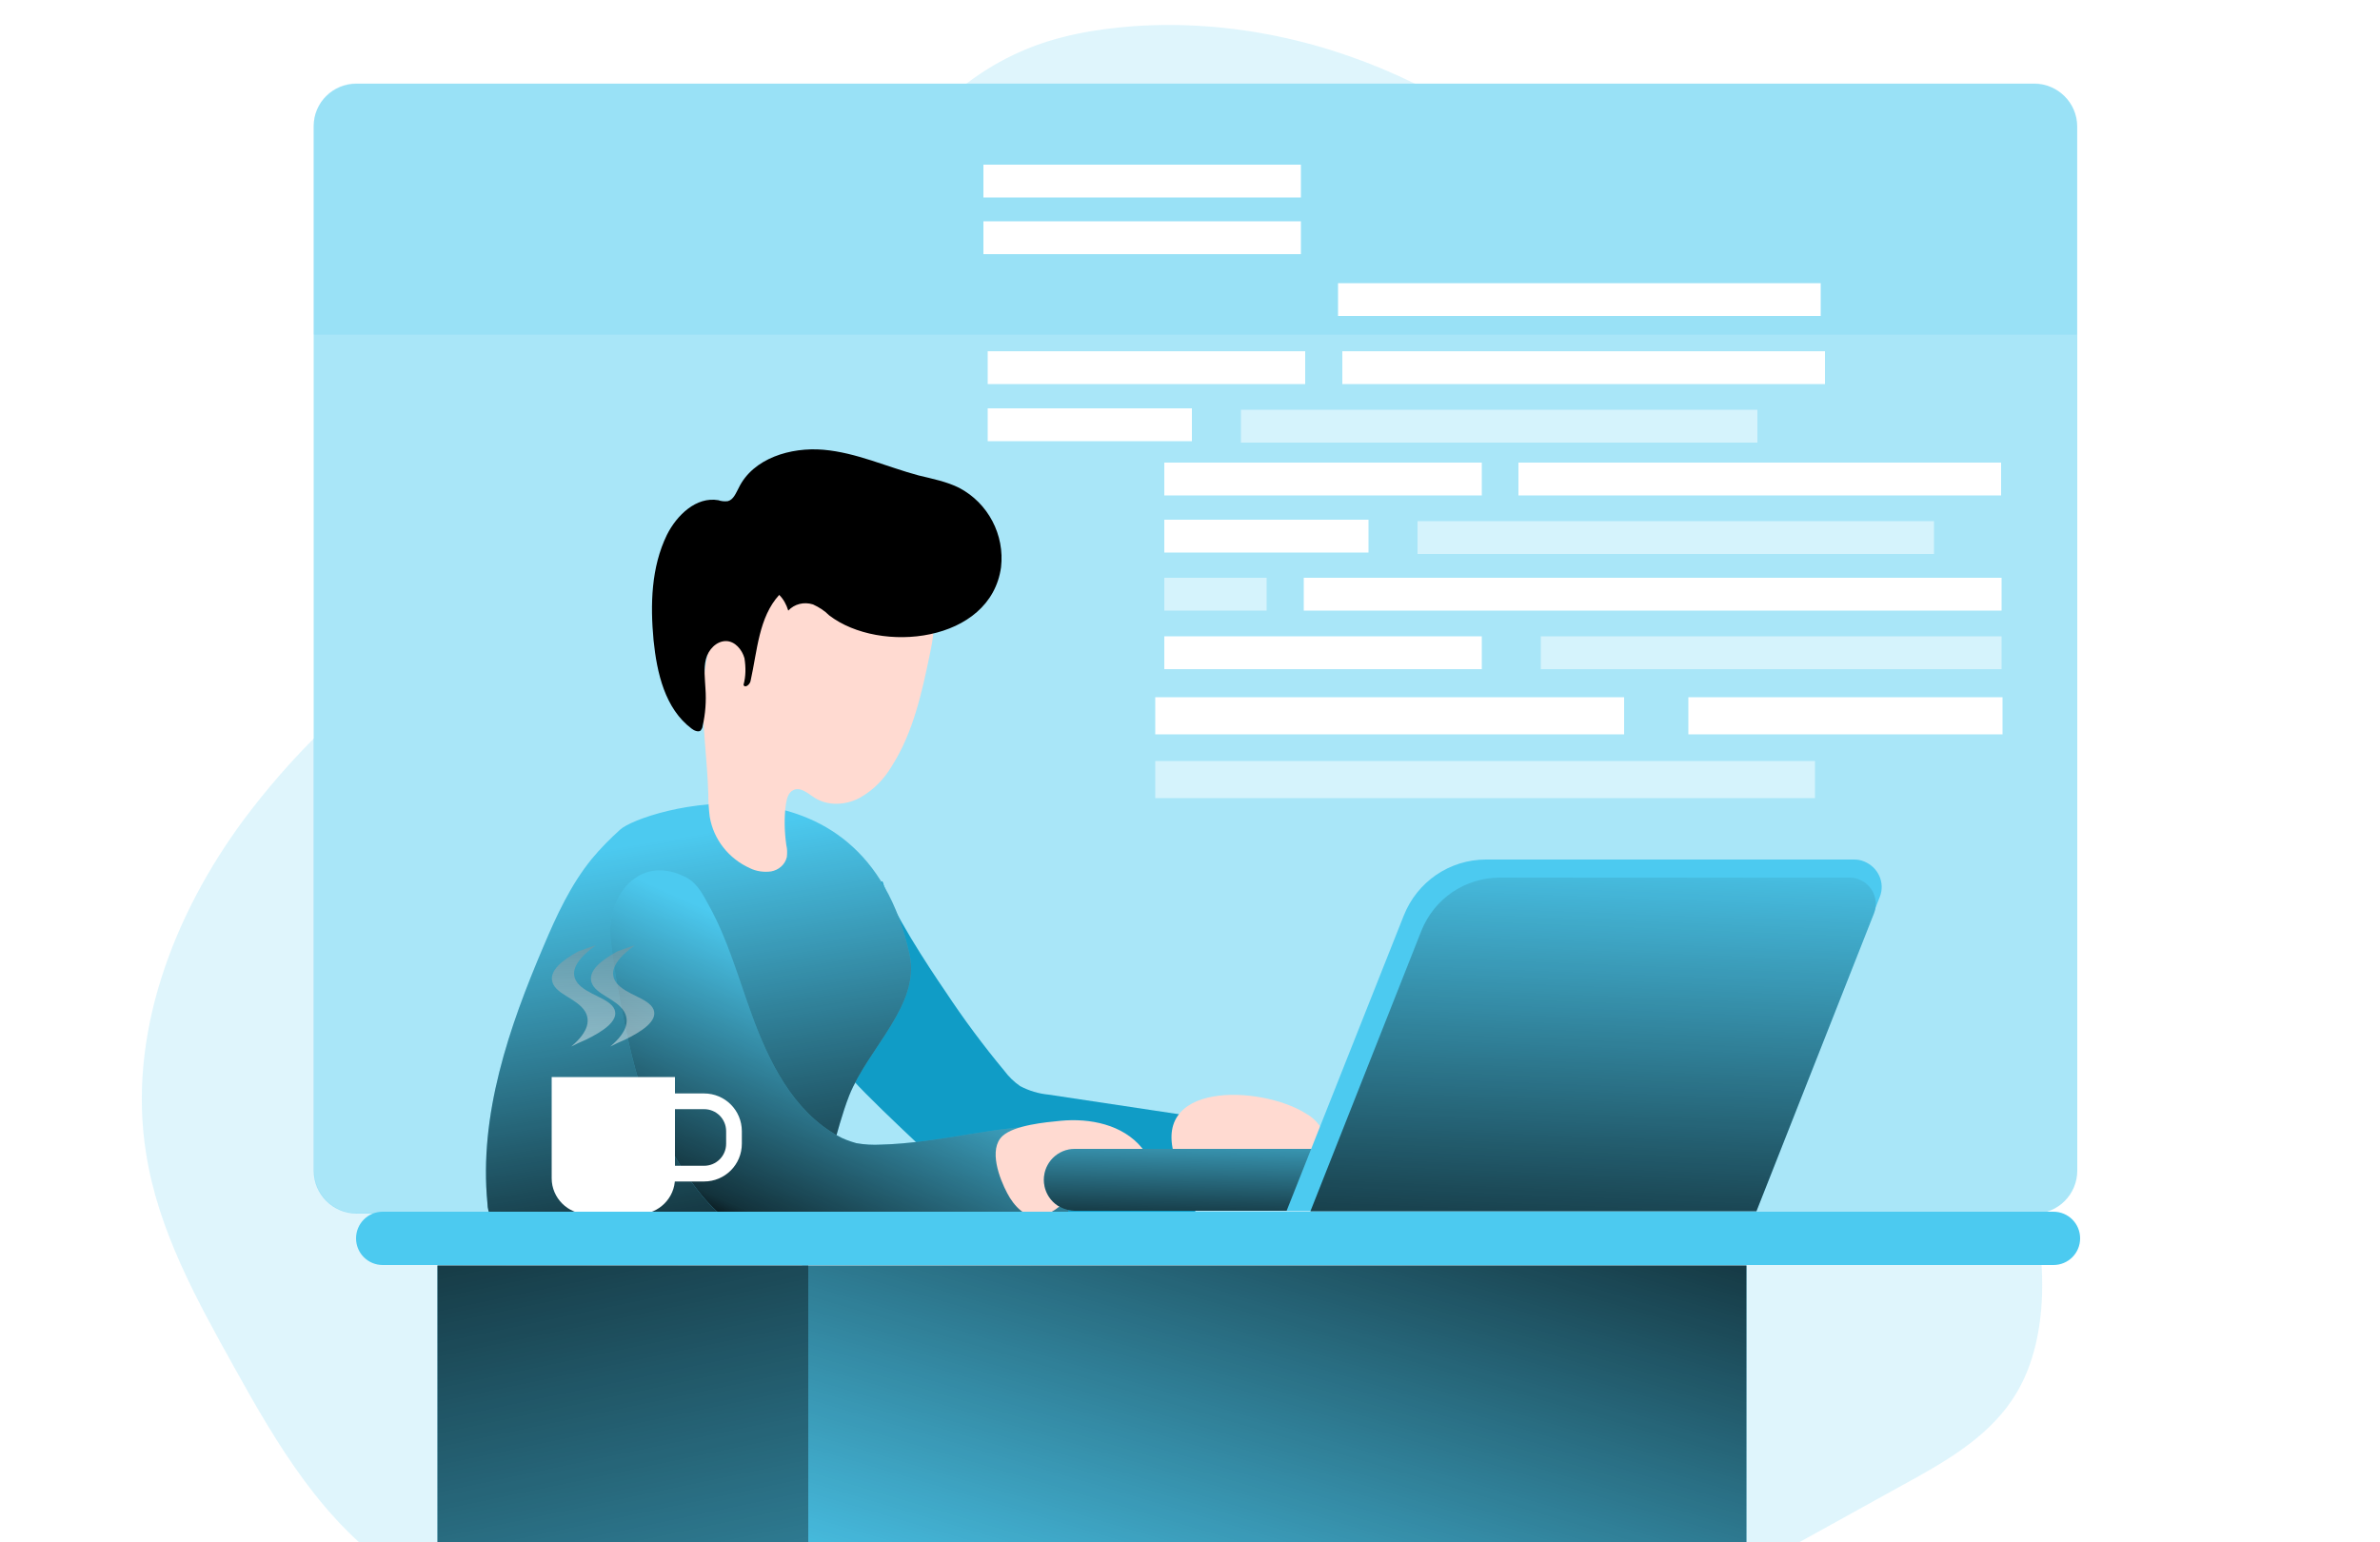
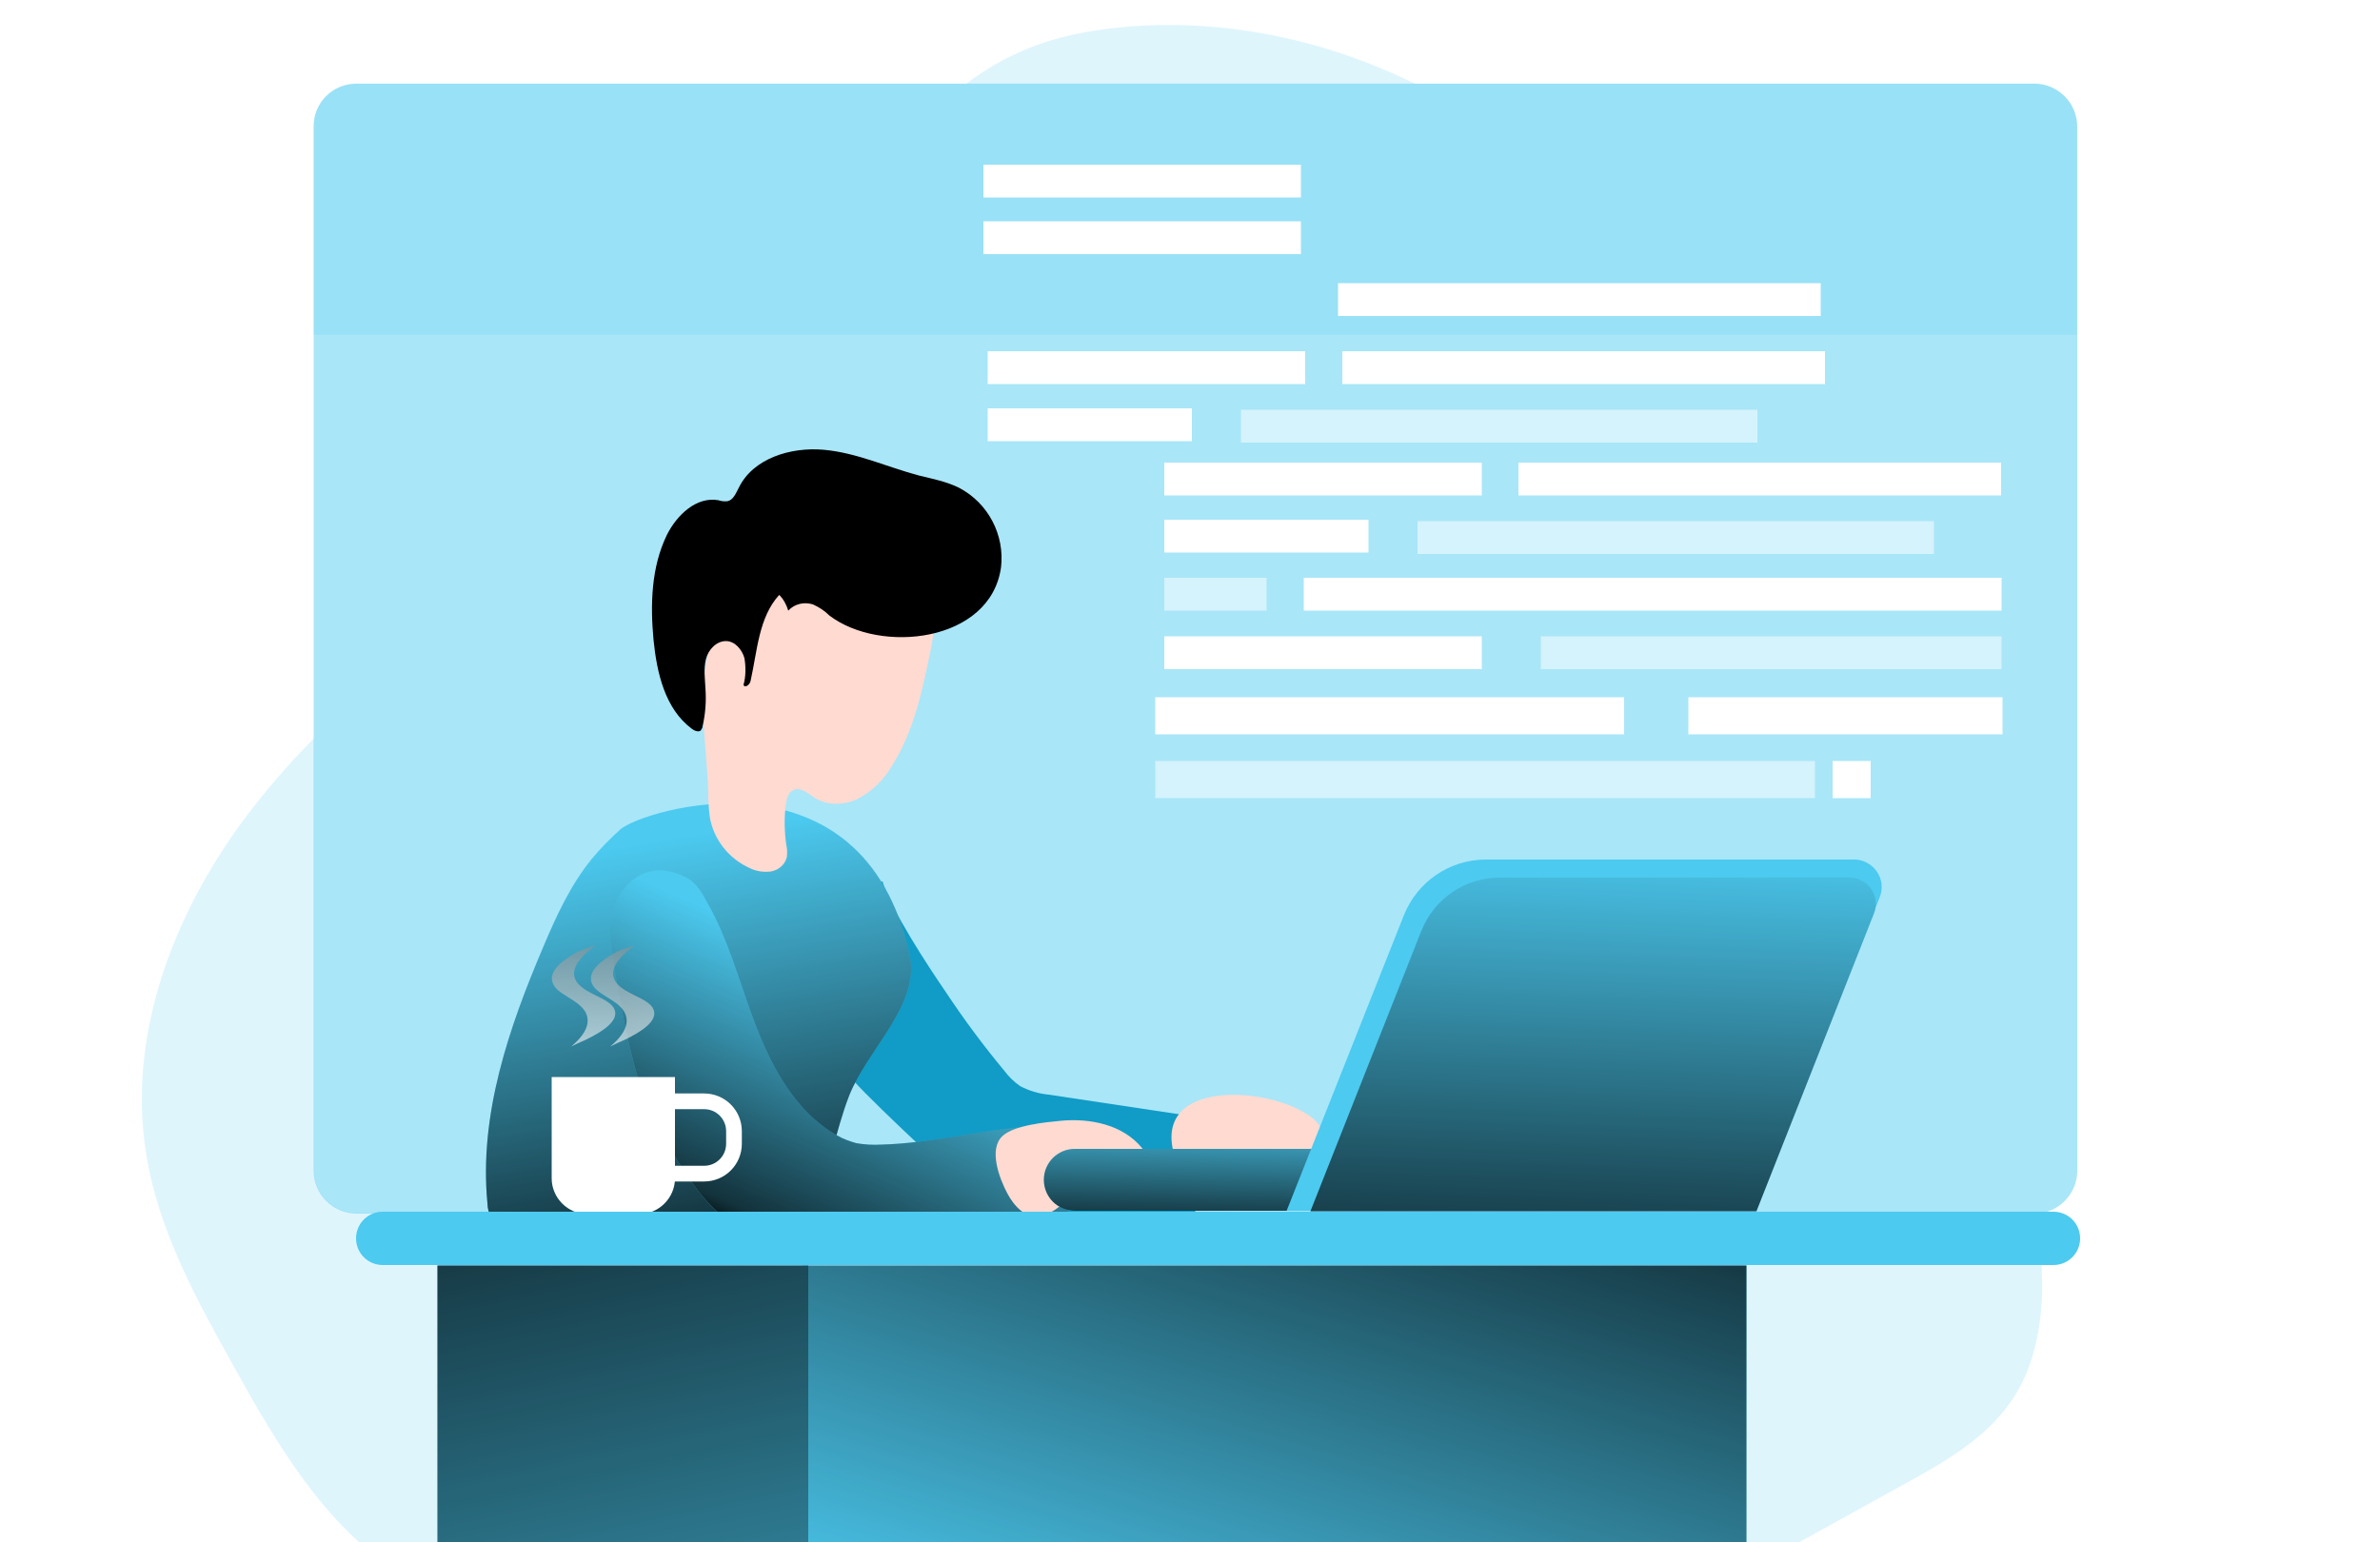
<svg xmlns="http://www.w3.org/2000/svg" version="1.1" class="acercaDeMi__contenedorWebDev__webDev" x="0px" y="0px" viewBox="450 450 500 324" style="enable-background:new 450 450 500 324;" xml:space="preserve">
  <style type="text/css">
- 	.st0{opacity:0.48;fill:hsl(194, 85%, 62%);enable-background:new;}
- 	.st1{opacity:0.18;fill:hsl(194, 85%, 62%);enable-background:new;}
- 	.st2{fill:hsl(194, 85%, 62%);}
- 	.st3{fill:hsl(194, 85%, 42%);}
- 	.st4{fill:url(#SVGID_2_);}
- 	.st5{fill:hsl(11, 100%, 91%);}
- 	.st6{fill:#000;}
- 	.st7{fill:url(#SVGID_3_);}
- 	.st8{fill:hsl(0, 0%, 100%);}
- 	.st9{fill:none;stroke:hsl(0, 0%, 100%);stroke-width:3.3;stroke-miterlimit:10;}
- 	.st10{fill:url(#SVGID_4_);}
- 	.st11{fill:url(#SVGID_5_);}
- 	.st12{fill:url(#SVGID_6_);}
- 	.st13{fill:url(#SVGID_7_);}
- 	.st14{opacity:0.51;fill:hsl(0, 0%, 100%);enable-background:new    ;}
- 	.st15{fill:hsl(306, 100%, 36%);}
- 	.st16{fill:url(#SVGID_8_);}
- 	.st17{fill:url(#SVGID_9_);}
- 	.st18{font-family:'MyriadPro-Regular';}
- 	.st19{font-size:21.943px;}
- 	
- 	.cofeeSmoke{animation: smokeMovement 7s linear infinite; opacity: 0.45;}
- 	.devHand{animation: handMove 2s linear infinite;}
- 	.devLeftHand{animation: handMove 2s linear infinite;animation-delay: 1s;}
- 	.lineWidth1{animation: widthFill1 70s linear infinite;}
- 	.lineWidth2{animation: widthFill2 70s linear infinite;}
- 	.lineWidth3{animation: widthFill3 70s linear infinite;}
- 	.lineWidth4{animation: widthFill4 70s linear infinite;}
- 	.lineWidth5{animation: widthFill5 70s linear infinite;}
- 	.lineWidth6{animation: widthFill6 70s linear infinite;}
- 	.lineWidth7{animation: widthFill7 70s linear infinite;}
- 	.lineWidth8{animation: widthFill8 70s linear infinite;}
- 	.lineWidth9{animation: widthFill9 70s linear infinite;}
- 	.lineWidth10{animation: widthFill10 70s linear infinite;}
- 	.lineWidth11{animation: widthFill11 70s linear infinite;}
- 	.lineWidth12{animation: widthFill12 70s linear infinite;}
- 	.lineWidth13{animation: widthFill13 70s linear infinite;}
- 	.lineWidth14{animation: widthFill14 70s linear infinite;}
- 	.lineWidth15{animation: widthFill15 70s linear infinite;}
- 	.lineWidth16{animation: widthFill16 70s linear infinite;}
- 	.lineWidth17{animation: widthFill17 70s linear infinite;}
- 	.lineWidth18{animation: widthFill18 70s linear infinite;}
+     /* Estilos originales mantenidos para no romper el diseño */
+     .st0{opacity:0.48;fill:hsl(194, 85%, 62%);enable-background:new;}
+     .st1{opacity:0.18;fill:hsl(194, 85%, 62%);enable-background:new;}
+     .st2{fill:hsl(194, 85%, 62%);}
+     .st3{fill:hsl(194, 85%, 42%);}
+     .st4{fill:url(#SVGID_2_);}
+     .st5{fill:hsl(11, 100%, 91%);}
+     .st6{fill:#000;}
+     .st7{fill:url(#SVGID_3_);}
+     .st8{fill:hsl(0, 0%, 100%);}
+     .st9{fill:none;stroke:hsl(0, 0%, 100%);stroke-width:3.3;stroke-miterlimit:10;}
+     .st10{fill:url(#SVGID_4_);}
+     .st11{fill:url(#SVGID_5_);}
+     .st12{fill:url(#SVGID_6_);}
+     .st13{fill:url(#SVGID_7_);}
+     .st14{opacity:0.51;fill:hsl(0, 0%, 100%);enable-background:new     ;}
+     .st15{fill:hsl(306, 100%, 36%);}
+     .st16{fill:url(#SVGID_8_);}
+     .st17{fill:url(#SVGID_9_);}
+     .st18{font-family:'MyriadPro-Regular';}
+     .st19{font-size:21.943px;}
+     
+     /* --- MEJORAS EN LAS ANIMACIONES --- */

- 	@keyframes handMove {
- 		50% {
- 			transform: translate(-2.5px, -2.5px);
- 		}
- 	}
+     /* 1. Humo Mejorado: Solo sube y se desvanece */
+     .cofeeSmoke1 { animation: realisticSmoke 4s ease-out infinite; opacity: 0.6; }
+     /* La segunda onda de humo tiene un retraso para que no vayan iguales */
+     .cofeeSmoke2 { animation: realisticSmoke 4s ease-out infinite; animation-delay: 2s; opacity: 0.6; }

- 	@keyframes smokeMovement {
- 		50% {
- 			opacity: 0;
- 			transform: translateY(-10px);
- 		}
- 		51% {
- 			transform: translateY(10px);
- 		}
- 	}
+     @keyframes realisticSmoke {
+         0% { 
+             opacity: 0.6;
+             transform: translateY(0) translateX(0);
+         }
+         100% { 
+             opacity: 0;
+             /* Sube 25px y se mueve un poco a la derecha */
+             transform: translateY(-25px) translateX(5px);
+         }
+     }

- 	@keyframes widthFill1 {
- 		0% {
- 			width: 0;
- 		}
- 		3% {
- 			width: 66.7px;
- 		}
- 		100% {
- 			width: 66.7px;
- 		}
- 	}
+     /* 2. Manos Mejoradas: Movimiento de tecleo más rápido y vertical */
+     /* Aceleré la animación a 0.5s para que parezca tecleo real */
+     .devHand{animation: typingTap 0.5s ease-in-out infinite;}
+     /* La mano izquierda va a destiempo */
+     .devLeftHand{animation: typingTap 0.5s ease-in-out infinite; animation-delay: 0.25s;}

- 	@keyframes widthFill2 {
- 		0% {
- 			width: 0;
- 		}
- 		3% {
- 			width: 0;
- 		}
- 		6% {
- 			width: 66.7px;
- 		}
- 		100% {
- 			width: 66.7px;
- 		}
- 	}
+     @keyframes typingTap {
+         0%, 100% {
+             transform: translateY(0);
+         }
+         50% {
+             /* Solo movimiento vertical sutil */
+             transform: translateY(-3px);
+         }
+     }

- 	@keyframes widthFill3 {
- 		0% {
- 			width: 0;
- 		}
- 		6% {
- 			width: 0;
- 		}
- 		12% {
- 			width: 101.4px;
- 		}
- 		100% {
- 			width: 101.4px;
- 		}
- 	}
+     /* 3. NUEVO: Cursor Parpadeante */
+     .blinkingCursor {
+         animation: blink 1s step-end infinite;
+     }

- 	@keyframes widthFill4 {
- 		0% {
- 			width: 0;
- 		}
- 		12% {
- 			width: 0;
- 		}
- 		15% {
- 			width: 66.7px;
- 		}
- 		100% {
- 			width: 66.7px;
- 		}
- 	}
+     @keyframes blink {
+         0%, 100% { opacity: 1; }
+         50% { opacity: 0; }
+     }

- 	@keyframes widthFill5 {
- 		0% {
- 			width: 0;
- 		}
- 		15% {
- 			width: 0;
- 		}
- 		21% {
- 			width: 101.4px;
- 		}
- 		100% {
- 			width: 101.4px;
- 		}
- 	}

- 	@keyframes widthFill6 {
- 		0% {
- 			width: 0;
- 		}
- 		21% {
- 			width: 0;
- 		}
- 		24% {
- 			width: 42.9px;
- 		}
- 		100% {
- 			width: 42.9px;
- 		}
- 	}
+     /* Animaciones originales de las líneas (Mantenidas porque son complejas de reescribir) */
+     .lineWidth1{animation: widthFill1 70s linear infinite;}
+     .lineWidth2{animation: widthFill2 70s linear infinite;}
+     .lineWidth3{animation: widthFill3 70s linear infinite;}
+     .lineWidth4{animation: widthFill4 70s linear infinite;}
+     .lineWidth5{animation: widthFill5 70s linear infinite;}
+     .lineWidth6{animation: widthFill6 70s linear infinite;}
+     .lineWidth7{animation: widthFill7 70s linear infinite;}
+     .lineWidth8{animation: widthFill8 70s linear infinite;}
+     .lineWidth9{animation: widthFill9 70s linear infinite;}
+     .lineWidth10{animation: widthFill10 70s linear infinite;}
+     .lineWidth11{animation: widthFill11 70s linear infinite;}
+     .lineWidth12{animation: widthFill12 70s linear infinite;}
+     .lineWidth13{animation: widthFill13 70s linear infinite;}
+     .lineWidth14{animation: widthFill14 70s linear infinite;}
+     .lineWidth15{animation: widthFill15 70s linear infinite;}
+     .lineWidth16{animation: widthFill16 70s linear infinite;}
+     .lineWidth17{animation: widthFill17 70s linear infinite;}
+     .lineWidth18{animation: widthFill18 70s linear infinite;}

- 	@keyframes widthFill7 {
- 		0% {
- 			width: 0;
- 		}
- 		24% {
- 			width: 0;
- 		}
- 		30% {
- 			width: 108.5px;
- 		}
- 		100% {
- 			width: 108.5px;
- 		}
- 	}
- 
- 	@keyframes widthFill8 {
- 		0% {
- 			width: 0;
- 		}
- 		30% {
- 			width: 0;
- 		}
- 		33% {
- 			width: 66.7px;
- 		}
- 		100% {
- 			width: 66.7px;
- 		}
- 	}
- 
- 	@keyframes widthFill9 {
- 		0% {
- 			width: 0;
- 		}
- 		33% {
- 			width: 0;
- 		}
- 		39% {
- 			width: 101.4px;
- 		}
- 		100% {
- 			width: 101.4px;
- 		}
- 	}
- 
- 	@keyframes widthFill10 {
- 		0% {
- 			width: 0;
- 		}
- 		39% {
- 			width: 0;
- 		}
- 		42% {
- 			width: 42.9px;
- 		}
- 		100% {
- 			width: 42.9px;
- 		}
- 	}
- 
- 	@keyframes widthFill11 {
- 		0% {
- 			width: 0;
- 		}
- 		42% {
- 			width: 0;
- 		}
- 		48% {
- 			width: 108.5px;
- 		}
- 		100% {
- 			width: 108.5px;
- 		}
- 	}
- 
- 	@keyframes widthFill12 {
- 		0% {
- 			width: 0;
- 		}
- 		48% {
- 			width: 0;
- 		}
- 		49.5% {
- 			width: 21.5px;
- 		}
- 		100% {
- 			width: 21.5px;
- 		}
- 	}
- 
- 	@keyframes widthFill13 {
- 		0% {
- 			width: 0;
- 		}
- 		49.5% {
- 			width: 0;
- 		}
- 		57% {
- 			width: 146.6px;
- 		}
- 		100% {
- 			width: 146.6px;
- 		}
- 	}
- 
- 	@keyframes widthFill14 {
- 		0% {
- 			width: 0;
- 		}
- 		57% {
- 			width: 0;
- 		}
- 		60% {
- 			width: 66.7px;
- 		}
- 		100% {
- 			width: 66.7px;
- 		}
- 	}
- 
- 	@keyframes widthFill15 {
- 		0% {
- 			width: 0;
- 		}
- 		60% {
- 			width: 0;
- 		}
- 		66% {
- 			width: 96.8px;
- 		}
- 		100% {
- 			width: 96.8px;
- 		}
- 	}
- 
- 	@keyframes widthFill16 {
- 		0% {
- 			width: 0;
- 		}
- 		66% {
- 			width: 0;
- 		}
- 		72% {
- 			width: 98.5px;
- 		}
- 		100% {
- 			width: 98.5px;
- 		}
- 	}
- 
- 	@keyframes widthFill17 {
- 		0% {
- 			width: 0;
- 		}
- 		72% {
- 			width: 0;
- 		}
- 		78% {
- 			width: 66px;
- 		}
- 		100% {
- 			width: 66px;
- 		}
- 	}
- 
- 	@keyframes widthFill18 {
- 		0% {
- 			width: 0;
- 		}
- 		78% {
- 			width: 0;
- 		}
- 		100% {
- 			width: 138.6px;
- 		}
- 	}
+     @keyframes widthFill1 { 0% { width: 0; } 3% { width: 66.7px; } 100% { width: 66.7px; } }
+     @keyframes widthFill2 { 0% { width: 0; } 3% { width: 0; } 6% { width: 66.7px; } 100% { width: 66.7px; } }
+     @keyframes widthFill3 { 0% { width: 0; } 6% { width: 0; } 12% { width: 101.4px; } 100% { width: 101.4px; } }
+     @keyframes widthFill4 { 0% { width: 0; } 12% { width: 0; } 15% { width: 66.7px; } 100% { width: 66.7px; } }
+     @keyframes widthFill5 { 0% { width: 0; } 15% { width: 0; } 21% { width: 101.4px; } 100% { width: 101.4px; } }
+     @keyframes widthFill6 { 0% { width: 0; } 21% { width: 0; } 24% { width: 42.9px; } 100% { width: 42.9px; } }
+     @keyframes widthFill7 { 0% { width: 0; } 24% { width: 0; } 30% { width: 108.5px; } 100% { width: 108.5px; } }
+     @keyframes widthFill8 { 0% { width: 0; } 30% { width: 0; } 33% { width: 66.7px; } 100% { width: 66.7px; } }
+     @keyframes widthFill9 { 0% { width: 0; } 33% { width: 0; } 39% { width: 101.4px; } 100% { width: 101.4px; } }
+     @keyframes widthFill10 { 0% { width: 0; } 39% { width: 0; } 42% { width: 42.9px; } 100% { width: 42.9px; } }
+     @keyframes widthFill11 { 0% { width: 0; } 42% { width: 0; } 48% { width: 108.5px; } 100% { width: 108.5px; } }
+     @keyframes widthFill12 { 0% { width: 0; } 48% { width: 0; } 49.5% { width: 21.5px; } 100% { width: 21.5px; } }
+     @keyframes widthFill13 { 0% { width: 0; } 49.5% { width: 0; } 57% { width: 146.6px; } 100% { width: 146.6px; } }
+     @keyframes widthFill14 { 0% { width: 0; } 57% { width: 0; } 60% { width: 66.7px; } 100% { width: 66.7px; } }
+     @keyframes widthFill15 { 0% { width: 0; } 60% { width: 0; } 66% { width: 96.8px; } 100% { width: 96.8px; } }
+     @keyframes widthFill16 { 0% { width: 0; } 66% { width: 0; } 72% { width: 98.5px; } 100% { width: 98.5px; } }
+     @keyframes widthFill17 { 0% { width: 0; } 72% { width: 0; } 78% { width: 66px; } 100% { width: 66px; } }
+     @keyframes widthFill18 { 0% { width: 0; } 78% { width: 0; } 100% { width: 138.6px; } 100% { width: 138.6px; } }
</style>
-   <path class="st0" d="M524.9,467.6h352.5c4.9,0,9,4,9,9v219.4c0,4.9-4,9-9,9H524.9c-4.9,0-9-4-9-9V476.5  C515.9,471.6,519.9,467.6,524.9,467.6z" />
-   <path class="st1" d="M879,722.2c-0.3,7.8-2,15.7-6.4,22.1c-5.5,8.1-14.4,13.1-23,17.8l-24.4,13.5c-10.7,5.9-22,11.9-34.2,12.1  c-8.6,0.1-17-2.7-25.3-5.1c-38.8-11.2-79.7-12.8-119.8-9.9c-20.6,1.5-41,4-61.4,7.1c-16.3,2.4-35.8,10.5-50.5,0.9  c-16-10.4-25.8-27.2-34.9-43.6c-7.9-14.2-15.9-28.7-18.4-44.7c-4-24.7,5.6-50.1,20.6-70.3c4.5-6,9.4-11.7,14.7-17v90.8c0,5,4,9,9,9  h352.5C878.6,710.6,879.2,716.4,879,722.2z" />
+   <path class="st0" d="M524.9,467.6h352.5c4.9,0,9,4,9,9v219.4c0,4.9-4,9-9,9H524.9c-4.9,0-9-4-9-9V476.5     C515.9,471.6,519.9,467.6,524.9,467.6z" />
+   <path class="st1" d="M879,722.2c-0.3,7.8-2,15.7-6.4,22.1c-5.5,8.1-14.4,13.1-23,17.8l-24.4,13.5c-10.7,5.9-22,11.9-34.2,12.1     c-8.6,0.1-17-2.7-25.3-5.1c-38.8-11.2-79.7-12.8-119.8-9.9c-20.6,1.5-41,4-61.4,7.1c-16.3,2.4-35.8,10.5-50.5,0.9     c-16-10.4-25.8-27.2-34.9-43.6c-7.9-14.2-15.9-28.7-18.4-44.7c-4-24.7,5.6-50.1,20.6-70.3c4.5-6,9.4-11.7,14.7-17v90.8c0,5,4,9,9,9     h352.5C878.6,710.6,879.2,716.4,879,722.2z" />
  <path class="st1" d="M747.3,467.6H653c3.5-2.7,7.4-5,11.5-6.8c7.5-3.3,15.6-4.7,23.7-5.3C708.6,454.1,729,458.6,747.3,467.6z" />
-   <path class="st3" d="M661,675c0.9,1.2,2,2.3,3.3,3.2c1.9,1,3.9,1.6,6,1.8l31.9,4.8c0.3,0,0.6,0.1,0.9,0.3c0.4,0.4,0.5,0.9,0.5,1.4  c0.1,6-0.7,11.9-2.4,17.7c-0.1,0.5-0.3,0.9-0.6,1.2c-0.4,0.3-0.9,0.4-1.5,0.4c-10.7,0.9-21.5,0.6-32.3,0.3c-1.8,0-3.6-0.2-5.4-0.6  c-3-0.8-5.5-2.9-7.7-5c-4.8-4.5-24.5-22.6-25.7-25.1c-1.6-3.5-2.8-7.2-3.8-10.9c-1-3.6,6.3-4,6.2-7.8c-0.1-2.6,0.2-5.2,0.9-7.7  c0.5-2.2,1.6-4.3,3.2-5.9c1.1-1-0.6-7.8,0.9-7.9c1.8,6,9.7,18,13.2,23.1C652.5,664.2,656.6,669.7,661,675z" />
-   <path class="st2" d="M580.3,624.3c-2.1,1.9-4.2,4-6,6.2c-4.4,5.4-7.4,11.9-10.1,18.3c-7.3,17.1-13.6,35.5-11.8,54  c0,1.1,0.3,2.2,0.9,3.2c0.9,1.1,2.1,1.9,3.4,2.2c3.5,1.1,7.3,1.2,11,1.2c14.4,0.1,28.8,0.3,43.2-0.4c2.2-0.1,4.6-0.3,6.4-1.5  c1.4-1,2.4-2.4,3.1-3.9c3.9-7.3,5-15.7,8-23.4c4-10,15-19.1,12.7-29.6C631.3,605.8,584.8,620.2,580.3,624.3z" />
+   <path class="st3" d="M661,675c0.9,1.2,2,2.3,3.3,3.2c1.9,1,3.9,1.6,6,1.8l31.9,4.8c0.3,0,0.6,0.1,0.9,0.3c0.4,0.4,0.5,0.9,0.5,1.4     c0.1,6-0.7,11.9-2.4,17.7c-0.1,0.5-0.3,0.9-0.6,1.2c-0.4,0.3-0.9,0.4-1.5,0.4c-10.7,0.9-21.5,0.6-32.3,0.3c-1.8,0-3.6-0.2-5.4-0.6     c-3-0.8-5.5-2.9-7.7-5c-4.8-4.5-24.5-22.6-25.7-25.1c-1.6-3.5-2.8-7.2-3.8-10.9c-1-3.6,6.3-4,6.2-7.8c-0.1-2.6,0.2-5.2,0.9-7.7     c0.5-2.2,1.6-4.3,3.2-5.9c1.1-1-0.6-7.8,0.9-7.9c1.8,6,9.7,18,13.2,23.1C652.5,664.2,656.6,669.7,661,675z" />
+   <path class="st2" d="M580.3,624.3c-2.1,1.9-4.2,4-6,6.2c-4.4,5.4-7.4,11.9-10.1,18.3c-7.3,17.1-13.6,35.5-11.8,54     c0,1.1,0.3,2.2,0.9,3.2c0.9,1.1,2.1,1.9,3.4,2.2c3.5,1.1,7.3,1.2,11,1.2c14.4,0.1,28.8,0.3,43.2-0.4c2.2-0.1,4.6-0.3,6.4-1.5     c1.4-1,2.4-2.4,3.1-3.9c3.9-7.3,5-15.7,8-23.4c4-10,15-19.1,12.7-29.6C631.3,605.8,584.8,620.2,580.3,624.3z" />
  <linearGradient id="SVGID_2_" gradientUnits="userSpaceOnUse" x1="812.248" y1="126.46" x2="796.998" y2="218.43" gradientTransform="matrix(1 0 0 -1 -208.5 845.015)">
    <stop offset="1.000000e-02" style="stop-color:#000" />
    <stop offset="0.12" style="stop-color:#000;stop-opacity:0.75" />
    <stop offset="1" style="stop-color:#000;stop-opacity:0" />
  </linearGradient>
-   <path class="st4" d="M580.3,624.3c-2.1,1.9-4.2,4-6,6.2c-4.4,5.4-7.4,11.9-10.1,18.3c-7.3,17.1-13.6,35.5-11.8,54  c0,1.1,0.3,2.2,0.9,3.2c0.9,1.1,2.1,1.9,3.4,2.2c3.5,1.1,7.3,1.2,11,1.2c14.4,0.1,28.8,0.3,43.2-0.4c2.2-0.1,4.6-0.3,6.4-1.5  c1.4-1,2.4-2.4,3.1-3.9c3.9-7.3,5-15.7,8-23.4c4-10,15-19.1,12.7-29.6C631.3,605.8,584.8,620.2,580.3,624.3z" />
-   <path class="st5" d="M645.4,587.2c-1.7,8.2-3.5,16.6-8,23.7c-1.7,2.9-4,5.2-6.9,6.8c-2.9,1.5-6.6,1.7-9.4-0.1  c-1.4-0.9-2.9-2.3-4.4-1.6c-1.1,0.5-1.4,1.8-1.6,3c-0.4,2.9-0.3,5.8,0.1,8.6c0.2,0.8,0.2,1.6,0.1,2.5c-0.4,1.6-1.7,2.7-3.3,3  c-1.5,0.2-3.1,0-4.5-0.7c-4.4-2-7.6-6-8.4-10.8c-0.2-1.6-0.3-3.2-0.3-4.8c-0.2-7.1-1.3-14.2-1.1-21.3s2-14.5,6.8-19.8  c2.8-2.9,6.1-5.2,9.8-6.8c5.4-2.6,11.5-4.4,17.5-3.5c4.8,0.8,9,3.6,11.6,7.7C646.6,578,646.6,581.6,645.4,587.2z" />
-   <path class="st6" d="M660.3,569.2c0.8-6.8-2.7-13.5-8.8-16.7c-2.6-1.3-5.6-1.9-8.5-2.6c-6.7-1.8-13.1-4.8-20-5.4s-14.8,1.8-17.8,8  c-0.6,1.1-1.1,2.5-2.3,2.8c-0.7,0.1-1.4,0-2-0.2c-4.6-0.8-8.7,3.1-10.8,7.3c-3.3,6.8-3.5,14.6-2.8,22.1c0.7,6.9,2.4,14.4,8,18.6  c0.5,0.4,1.4,0.8,1.9,0.4c0.2-0.3,0.4-0.6,0.4-0.9c0.6-2.6,0.8-5.3,0.6-8c-0.1-2-0.4-4.1,0.1-6.1c0.5-2,2.2-3.8,4.2-3.8  c1.9,0,3.4,1.8,3.9,3.6c0.3,1.9,0.3,3.8-0.2,5.6c0.3,0.8,1.4-0.1,1.5-0.9c1.4-6.3,1.7-13.3,6-18c0.9,0.9,1.5,2,1.9,3.3  c1.3-1.4,3.3-1.9,5.2-1.3c1.3,0.6,2.4,1.3,3.4,2.3C634.9,587.5,658.1,585,660.3,569.2z" />
-   <path class="st2 devHand" d="M583.3,634.6c-3.4,2.4-5,6.7-5.1,10.9c-0.1,4.1,4.3,30.4,8.4,37.9c3.2,5.8,9.9,20.9,20,25.1  c3,1.2,47.4,0.7,67.9-1.5c-0.1-4.9-0.4-9.7-0.7-14.6c0-0.6-0.2-1.3-0.6-1.8c-0.5-0.5-1.3-4.1-2-4.1c-12,0-24.1,3.7-36.1,4  c-1.7,0.1-3.5,0-5.2-0.3c-1.4-0.4-2.8-0.9-4-1.6c-9.3-5.2-14.4-15.5-18-25.5c-2.8-7.7-5-15.7-9-22.9c-1.4-2.6-2.7-5.1-5.5-6.2  C590.2,632.5,586.4,632.3,583.3,634.6z" />
+   <path class="st4" d="M580.3,624.3c-2.1,1.9-4.2,4-6,6.2c-4.4,5.4-7.4,11.9-10.1,18.3c-7.3,17.1-13.6,35.5-11.8,54     c0,1.1,0.3,2.2,0.9,3.2c0.9,1.1,2.1,1.9,3.4,2.2c3.5,1.1,7.3,1.2,11,1.2c14.4,0.1,28.8,0.3,43.2-0.4c2.2-0.1,4.6-0.3,6.4-1.5     c1.4-1,2.4-2.4,3.1-3.9c3.9-7.3,5-15.7,8-23.4c4-10,15-19.1,12.7-29.6C631.3,605.8,584.8,620.2,580.3,624.3z" />
+   <path class="st5" d="M645.4,587.2c-1.7,8.2-3.5,16.6-8,23.7c-1.7,2.9-4,5.2-6.9,6.8c-2.9,1.5-6.6,1.7-9.4-0.1     c-1.4-0.9-2.9-2.3-4.4-1.6c-1.1,0.5-1.4,1.8-1.6,3c-0.4,2.9-0.3,5.8,0.1,8.6c0.2,0.8,0.2,1.6,0.1,2.5c-0.4,1.6-1.7,2.7-3.3,3     c-1.5,0.2-3.1,0-4.5-0.7c-4.4-2-7.6-6-8.4-10.8c-0.2-1.6-0.3-3.2-0.3-4.8c-0.2-7.1-1.3-14.2-1.1-21.3s2-14.5,6.8-19.8     c2.8-2.9,6.1-5.2,9.8-6.8c5.4-2.6,11.5-4.4,17.5-3.5c4.8,0.8,9,3.6,11.6,7.7C646.6,578,646.6,581.6,645.4,587.2z" />
+   <path class="st6" d="M660.3,569.2c0.8-6.8-2.7-13.5-8.8-16.7c-2.6-1.3-5.6-1.9-8.5-2.6c-6.7-1.8-13.1-4.8-20-5.4s-14.8,1.8-17.8,8     c-0.6,1.1-1.1,2.5-2.3,2.8c-0.7,0.1-1.4,0-2-0.2c-4.6-0.8-8.7,3.1-10.8,7.3c-3.3,6.8-3.5,14.6-2.8,22.1c0.7,6.9,2.4,14.4,8,18.6     c0.5,0.4,1.4,0.8,1.9,0.4c0.2-0.3,0.4-0.6,0.4-0.9c0.6-2.6,0.8-5.3,0.6-8c-0.1-2-0.4-4.1,0.1-6.1c0.5-2,2.2-3.8,4.2-3.8     c1.9,0,3.4,1.8,3.9,3.6c0.3,1.9,0.3,3.8-0.2,5.6c0.3,0.8,1.4-0.1,1.5-0.9c1.4-6.3,1.7-13.3,6-18c0.9,0.9,1.5,2,1.9,3.3     c1.3-1.4,3.3-1.9,5.2-1.3c1.3,0.6,2.4,1.3,3.4,2.3C634.9,587.5,658.1,585,660.3,569.2z" />
+   <path class="st2 devHand" d="M583.3,634.6c-3.4,2.4-5,6.7-5.1,10.9c-0.1,4.1,4.3,30.4,8.4,37.9c3.2,5.8,9.9,20.9,20,25.1     c3,1.2,47.4,0.7,67.9-1.5c-0.1-4.9-0.4-9.7-0.7-14.6c0-0.6-0.2-1.3-0.6-1.8c-0.5-0.5-1.3-4.1-2-4.1c-12,0-24.1,3.7-36.1,4     c-1.7,0.1-3.5,0-5.2-0.3c-1.4-0.4-2.8-0.9-4-1.6c-9.3-5.2-14.4-15.5-18-25.5c-2.8-7.7-5-15.7-9-22.9c-1.4-2.6-2.7-5.1-5.5-6.2     C590.2,632.5,586.4,632.3,583.3,634.6z" />
  <linearGradient id="SVGID_3_" gradientUnits="userSpaceOnUse" x1="817.658" y1="131.583" x2="842.778" y2="188.113" gradientTransform="matrix(1 0 0 -1 -208.5 845.015)">
    <stop offset="1.000000e-02" style="stop-color:#000" />
    <stop offset="0.12" style="stop-color:#000;stop-opacity:0.75" />
    <stop offset="1" style="stop-color:#000;stop-opacity:0" />
  </linearGradient>
-   <path class="st7 devHand" d="M583.3,634.6c-3.4,2.4-5,6.7-5.1,10.9c-0.1,4.1,4.3,30.4,8.4,37.9c3.2,5.8,9.9,20.9,20,25.1  c3,1.2,47.4,0.7,67.9-1.5c-0.1-4.9-0.4-9.7-0.7-14.6c0-0.6-0.2-1.3-0.6-1.8c-0.5-0.5-1.3-4.1-2-4.1c-12,0-24.1,3.7-36.1,4  c-1.7,0.1-3.5,0-5.2-0.3c-1.4-0.4-2.8-0.9-4-1.6c-9.3-5.2-14.4-15.5-18-25.5c-2.8-7.7-5-15.7-9-22.9c-1.4-2.6-2.7-5.1-5.5-6.2  C590.2,632.5,586.4,632.3,583.3,634.6z" />
-   <path class="st5 devHand" d="M672.8,685.5c6.2-0.6,13.1,0.8,17.1,5.7c0.4,0.4,0.7,1,0.8,1.6c0,0.5-0.2,1.1-0.5,1.5  c-2.3,3.9-7.4,4.8-11.6,6.3c-2.2,0.8-4.3,1.8-6.3,3.1c-1.1,0.9-2.4,1.5-3.8,1.9c-3,0.5-5.5-2.2-6.9-4.9c-1.6-3-4-9.2-1-12  C663.1,686.4,669.7,685.8,672.8,685.5z" />
-   <path class="st5 devLeftHand" d="M724.4,684c1.1,0.6,2.1,1.5,2.8,2.5c0.7,1.1,0.8,2.5,0.3,3.6c-0.5,0.7-1.1,1.3-1.9,1.7  c-5.5,3.3-12.3,3.9-17.9,7c-1.1,0.8-2.5,1.4-3.9,1.7c-1.7,0-3.2-0.7-4.3-2c-1-1.3-1.8-2.7-2.3-4.3C690.7,677,715,678,724.4,684z" />
+   <path class="st7 devHand" d="M583.3,634.6c-3.4,2.4-5,6.7-5.1,10.9c-0.1,4.1,4.3,30.4,8.4,37.9c3.2,5.8,9.9,20.9,20,25.1     c3,1.2,47.4,0.7,67.9-1.5c-0.1-4.9-0.4-9.7-0.7-14.6c0-0.6-0.2-1.3-0.6-1.8c-0.5-0.5-1.3-4.1-2-4.1c-12,0-24.1,3.7-36.1,4     c-1.7,0.1-3.5,0-5.2-0.3c-1.4-0.4-2.8-0.9-4-1.6c-9.3-5.2-14.4-15.5-18-25.5c-2.8-7.7-5-15.7-9-22.9c-1.4-2.6-2.7-5.1-5.5-6.2     C590.2,632.5,586.4,632.3,583.3,634.6z" />
+   <path class="st5 devHand" d="M672.8,685.5c6.2-0.6,13.1,0.8,17.1,5.7c0.4,0.4,0.7,1,0.8,1.6c0,0.5-0.2,1.1-0.5,1.5     c-2.3,3.9-7.4,4.8-11.6,6.3c-2.2,0.8-4.3,1.8-6.3,3.1c-1.1,0.9-2.4,1.5-3.8,1.9c-3,0.5-5.5-2.2-6.9-4.9c-1.6-3-4-9.2-1-12     C663.1,686.4,669.7,685.8,672.8,685.5z" />
+   <path class="st5 devLeftHand" d="M724.4,684c1.1,0.6,2.1,1.5,2.8,2.5c0.7,1.1,0.8,2.5,0.3,3.6c-0.5,0.7-1.1,1.3-1.9,1.7     c-5.5,3.3-12.3,3.9-17.9,7c-1.1,0.8-2.5,1.4-3.9,1.7c-1.7,0-3.2-0.7-4.3-2c-1-1.3-1.8-2.7-2.3-4.3C690.7,677,715,678,724.4,684z" />
  <path class="st8" d="M565.9,676.3h25.9l0,0v21.3c0,4.1-3.4,7.5-7.5,7.5h-10.9c-4.1,0-7.5-3.4-7.5-7.5V676.3L565.9,676.3z" />
  <path class="st9" d="M590.1,681.4h7.8c3.5,0,6.3,2.8,6.3,6.3v2.6c0,3.5-2.8,6.3-6.3,6.3l0,0h-7.8l0,0V681.4L590.1,681.4z" />
-   <path class="st2" d="M530.4,704.6h351c3.1,0,5.6,2.5,5.6,5.6l0,0c0,3.1-2.5,5.6-5.6,5.6h-351c-3.1,0-5.6-2.5-5.6-5.6l0,0  C524.8,707.1,527.3,704.6,530.4,704.6z" />
+   <path class="st2" d="M530.4,704.6h351c3.1,0,5.6,2.5,5.6,5.6l0,0c0,3.1-2.5,5.6-5.6,5.6h-351c-3.1,0-5.6-2.5-5.6-5.6l0,0     C524.8,707.1,527.3,704.6,530.4,704.6z" />
  <rect x="618.5" y="715.9" class="st2" width="198.4" height="68.8" />
  <rect x="541.9" y="715.9" class="st2" width="77.9" height="68.8" />
  <linearGradient id="SVGID_4_" gradientUnits="userSpaceOnUse" x1="946.294" y1="189.417" x2="903.234" y2="44.737" gradientTransform="matrix(1 0 0 -1 -203.61 857.795)">
    <stop offset="1.000000e-02" style="stop-color:#000" />
    <stop offset="0.12" style="stop-color:#000;stop-opacity:0.75" />
    <stop offset="1" style="stop-color:#000;stop-opacity:0" />
  </linearGradient>
  <rect x="619.8" y="715.9" class="st10" width="197.1" height="68.8" />
  <linearGradient id="SVGID_5_" gradientUnits="userSpaceOnUse" x1="768.623" y1="182.557" x2="810.343" y2="-15.293" gradientTransform="matrix(1 0 0 -1 -203.61 857.795)">
    <stop offset="1.000000e-02" style="stop-color:#000" />
    <stop offset="0.12" style="stop-color:#000;stop-opacity:0.75" />
    <stop offset="1" style="stop-color:#000;stop-opacity:0" />
  </linearGradient>
  <rect x="541.9" y="715.9" class="st11" width="77.9" height="68.8" />
  <path class="st1" d="M886.3,476.5v43.8H515.9v-43.8c0-5,4-9,9-9h352.5C882.3,467.6,886.3,471.6,886.3,476.5z" />
-   <path class="st2" d="M804.2,704.4H675.8c-3.6,0-6.5-2.9-6.5-6.5l0,0c0-3.6,2.9-6.5,6.5-6.5h128.4c3.6,0,6.5,2.9,6.5,6.5l0,0  C810.7,701.5,807.8,704.4,804.2,704.4z" />
+   <path class="st2" d="M804.2,704.4H675.8c-3.6,0-6.5-2.9-6.5-6.5l0,0c0-3.6,2.9-6.5,6.5-6.5h128.4c3.6,0,6.5,2.9,6.5,6.5l0,0     C810.7,701.5,807.8,704.4,804.2,704.4z" />
  <linearGradient id="SVGID_6_" gradientUnits="userSpaceOnUse" x1="948.228" y1="134.457" x2="948.818" y2="161.677" gradientTransform="matrix(1 0 0 -1 -208.5 845.005)">
    <stop offset="1.000000e-02" style="stop-color:#000" />
    <stop offset="0.12" style="stop-color:#000;stop-opacity:0.75" />
    <stop offset="1" style="stop-color:#000;stop-opacity:0" />
  </linearGradient>
-   <path class="st12" d="M804.2,704.4H675.8c-3.6,0-6.5-2.9-6.5-6.5l0,0c0-3.6,2.9-6.5,6.5-6.5h128.4c3.6,0,6.5,2.9,6.5,6.5l0,0  C810.7,701.5,807.8,704.4,804.2,704.4z" />
-   <path class="st2" d="M720.3,704.4h98.6l26-65.9c1.2-3-0.3-6.3-3.3-7.5c-0.7-0.3-1.4-0.4-2.1-0.4h-77.3c-7.7,0-14.5,4.7-17.3,11.8  L720.3,704.4z" />
-   <path class="st2" d="M725.3,704.5H819l24.7-62.6c1.1-2.8-0.3-6-3.1-7.1c-0.6-0.3-1.3-0.4-2-0.4h-73.5c-7.3,0-13.8,4.4-16.5,11.2  L725.3,704.5z" />
+   <path class="st12" d="M804.2,704.4H675.8c-3.6,0-6.5-2.9-6.5-6.5l0,0c0-3.6,2.9-6.5,6.5-6.5h128.4c3.6,0,6.5,2.9,6.5,6.5l0,0     C810.7,701.5,807.8,704.4,804.2,704.4z" />
+   <path class="st2" d="M720.3,704.4h98.6l26-65.9c1.2-3-0.3-6.3-3.3-7.5c-0.7-0.3-1.4-0.4-2.1-0.4h-77.3c-7.7,0-14.5,4.7-17.3,11.8     L720.3,704.4z" />
+   <path class="st2" d="M725.3,704.5H819l24.7-62.6c1.1-2.8-0.3-6-3.1-7.1c-0.6-0.3-1.3-0.4-2-0.4h-73.5c-7.3,0-13.8,4.4-16.5,11.2     L725.3,704.5z" />
  <linearGradient id="SVGID_7_" gradientUnits="userSpaceOnUse" x1="991.003" y1="117.647" x2="995.043" y2="219.937" gradientTransform="matrix(1 0 0 -1 -208.5 845.015)">
    <stop offset="1.000000e-02" style="stop-color:#000" />
    <stop offset="0.12" style="stop-color:#000;stop-opacity:0.75" />
    <stop offset="1" style="stop-color:#000;stop-opacity:0" />
  </linearGradient>
-   <path class="st13" d="M725.3,704.5H819l24.7-62.6c1.1-2.8-0.3-6-3.1-7.1c-0.6-0.3-1.3-0.4-2-0.4h-73.5c-7.3,0-13.8,4.4-16.5,11.2  L725.3,704.5z" />
+   <path class="st13" d="M725.3,704.5H819l24.7-62.6c1.1-2.8-0.3-6-3.1-7.1c-0.6-0.3-1.3-0.4-2-0.4h-73.5c-7.3,0-13.8,4.4-16.5,11.2     L725.3,704.5z" />
  <rect x="692.7" y="609.9" class="st14 lineWidth18" width="138.6" height="7.8" />
  <rect x="692.7" y="596.5" class="st8 lineWidth16" width="98.5" height="7.8" />
  <rect x="804.7" y="596.5" class="st8 lineWidth17" width="66" height="7.8" />
  <rect x="769" y="547.2" class="st8 lineWidth9" width="101.4" height="6.9" />
  <rect x="747.8" y="559.5" class="st14 lineWidth11" width="108.5" height="6.9" />
  <rect x="694.6" y="547.2" class="st8 lineWidth8" width="66.7" height="6.9" />
  <rect x="723.9" y="571.4" class="st8 lineWidth13" width="146.6" height="6.9" />
  <rect x="694.6" y="571.4" class="st14 lineWidth12" width="21.5" height="6.9" />
  <rect x="773.7" y="583.7" class="st14 lineWidth15" width="96.8" height="6.9" />
  <rect x="694.6" y="583.7" class="st8 lineWidth14" width="66.7" height="6.9" />
  <rect x="694.6" y="559.2" class="st8 lineWidth10" width="42.9" height="6.9" />
  <rect x="732" y="523.8" class="st8 lineWidth5" width="101.4" height="6.9" />
  <rect x="710.7" y="536.1" class="st14 lineWidth7" width="108.5" height="6.9" />
  <rect x="657.5" y="523.8" class="st8 lineWidth4" width="66.7" height="6.9" />
  <rect x="731.1" y="509.5" class="st8 lineWidth3" width="101.4" height="6.9" />
  <rect x="656.6" y="496.5" class="st8 lineWidth2" width="66.7" height="6.9" />
  <rect x="656.6" y="484.6" class="st8 lineWidth1" width="66.7" height="6.9" />
  <rect x="657.5" y="535.8" class="st8 lineWidth6" width="42.9" height="6.9" />
+   <rect x="835" y="609.9" class="st8 blinkingCursor" width="8" height="7.8" />
  <path class="st8" d="M264,533c-6.4,0-6.4,10,0,10C270.4,543,270.4,533,264,533z" />
  <path class="st15" d="M-478,369" />
  <linearGradient id="SVGID_8_" gradientUnits="userSpaceOnUse" x1="580.838" y1="669.864" x2="580.838" y2="648.558">
    <stop offset="0" style="stop-color:#FFF" />
    <stop offset="1" style="stop-color:hsl(0, 0%, 56%)" />
  </linearGradient>
-   <path class="st16 cofeeSmoke" d="M581.2,668.5c3.3-1.6,7.1-3.9,6.1-6.4c-1-2.4-5.9-3.1-7.8-5.6c-1.2-1.6-1.4-4.1,3.9-7.9  c-1.2,0.4-2.4,0.8-3.7,1.3c-3.3,1.8-6.3,4.1-5.4,6.6c0.9,2.5,5.1,3.3,6.8,6c1,1.7,1,4.1-2.9,7.4  C579.2,669.4,580.2,668.9,581.2,668.5z" />
+   <path class="st16 cofeeSmoke1" d="M581.2,668.5c3.3-1.6,7.1-3.9,6.1-6.4c-1-2.4-5.9-3.1-7.8-5.6c-1.2-1.6-1.4-4.1,3.9-7.9     c-1.2,0.4-2.4,0.8-3.7,1.3c-3.3,1.8-6.3,4.1-5.4,6.6c0.9,2.5,5.1,3.3,6.8,6c1,1.7,1,4.1-2.9,7.4     C579.2,669.4,580.2,668.9,581.2,668.5z" />
  <linearGradient id="SVGID_9_" gradientUnits="userSpaceOnUse" x1="572.596" y1="669.864" x2="572.596" y2="648.558">
    <stop offset="0" style="stop-color:#FFF" />
    <stop offset="1" style="stop-color:hsl(0, 0%, 56%)" />
  </linearGradient>
-   <path class="st17 cofeeSmoke" d="M573,668.5c3.3-1.6,7.1-3.9,6.1-6.4c-1-2.4-5.9-3.1-7.8-5.6c-1.2-1.6-1.4-4.1,3.9-7.9  c-1.2,0.4-2.4,0.8-3.7,1.3c-3.3,1.8-6.3,4.1-5.4,6.6c0.9,2.5,5.1,3.3,6.8,6c1,1.7,1,4.1-2.9,7.4C571,669.4,572,668.9,573,668.5z" />
+   <path class="st17 cofeeSmoke2" d="M573,668.5c3.3-1.6,7.1-3.9,6.1-6.4c-1-2.4-5.9-3.1-7.8-5.6c-1.2-1.6-1.4-4.1,3.9-7.9     c-1.2,0.4-2.4,0.8-3.7,1.3c-3.3,1.8-6.3,4.1-5.4,6.6c0.9,2.5,5.1,3.3,6.8,6c1,1.7,1,4.1-2.9,7.4C571,669.4,572,668.9,573,668.5z" />
</svg>
